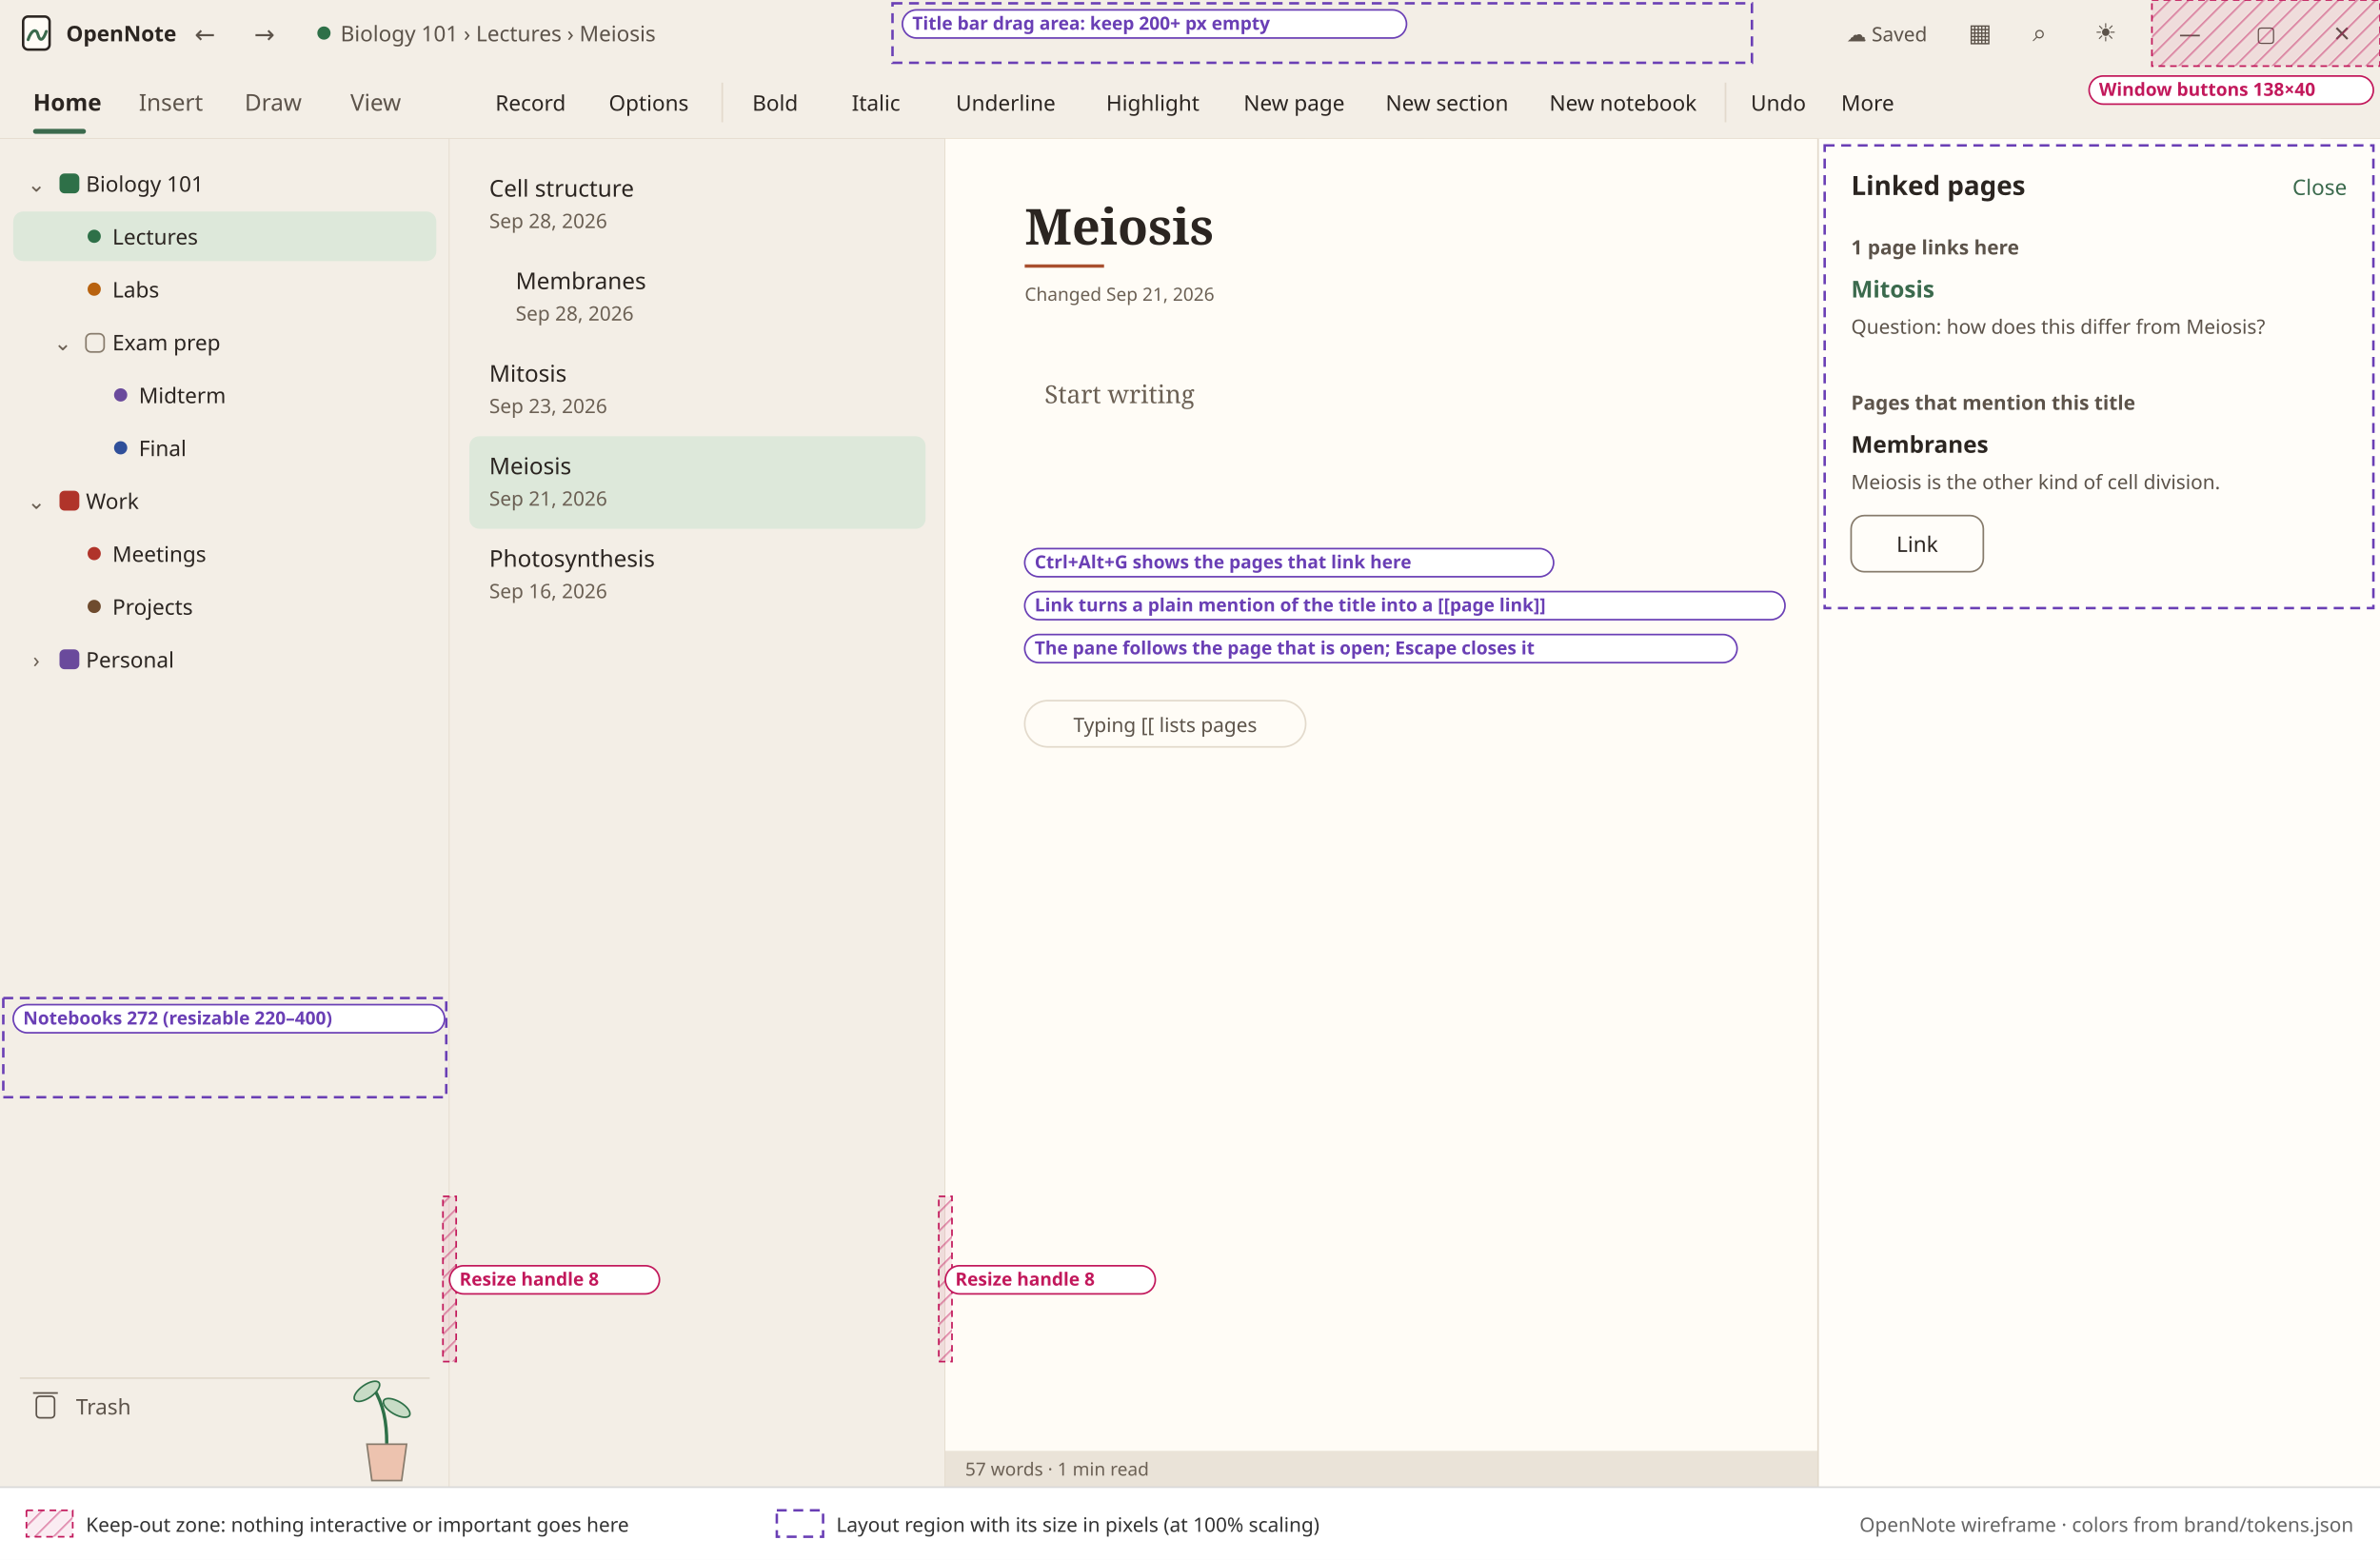
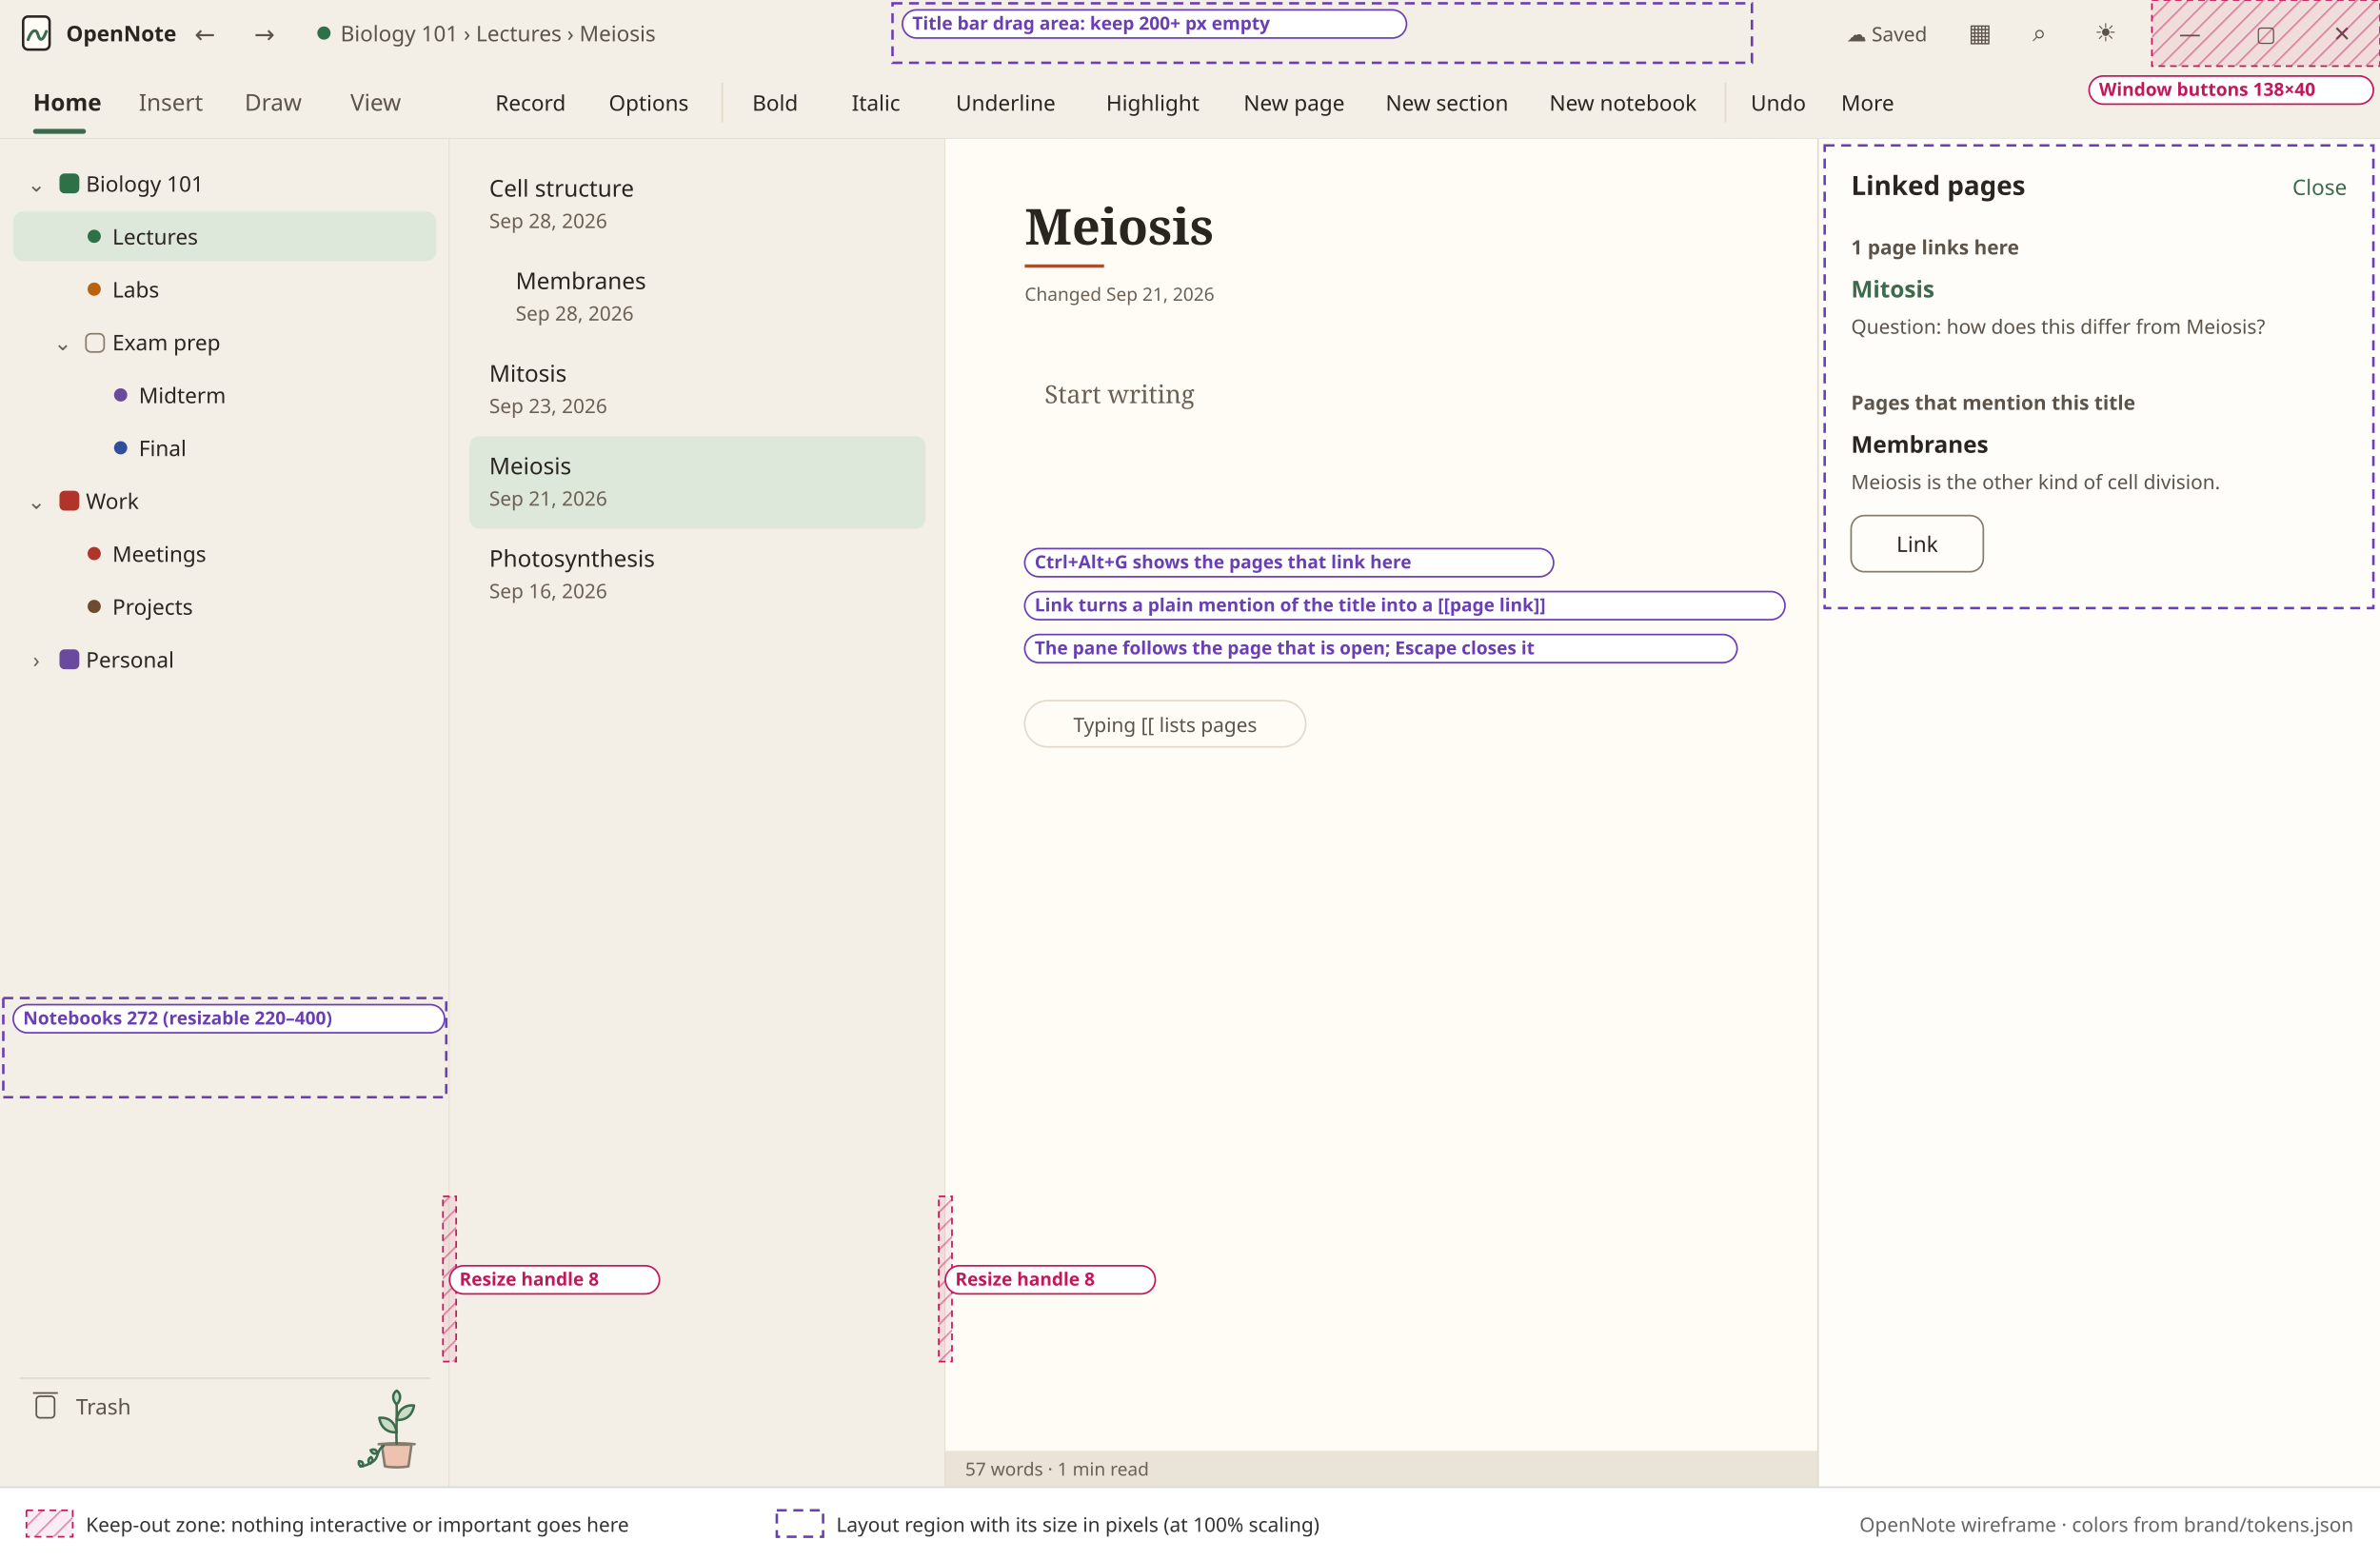
<svg xmlns="http://www.w3.org/2000/svg" viewBox="0 0 1440 944" width="1440" height="944" role="img">
  <defs>
    <pattern id="hatch" width="8" height="8" patternUnits="userSpaceOnUse" patternTransform="rotate(45)">
      <rect width="8" height="8" fill="#C2185B" fill-opacity="0.08" />
      <line x1="0" y1="0" x2="0" y2="8" stroke="#C2185B" stroke-opacity="0.45" stroke-width="2" />
    </pattern>
    <filter id="shadow" x="-10%" y="-10%" width="120%" height="130%">
      <feDropShadow dx="0" dy="4" stdDeviation="6" flood-color="#2B2521" flood-opacity="0.16" />
    </filter>
  </defs>
  <rect x="0" y="0" width="1440" height="900" rx="0" fill="#F3EEE6" />
  <rect x="0" y="0" width="1440" height="40" rx="0" fill="#F3EEE6" />
  <rect x="14" y="10" width="16" height="20" rx="3" fill="#FFFCF6" stroke="#2B2521" stroke-width="1.5" />
  <path d="M17 24c2-6 5-7 6-3s3 4 5-2" fill="none" stroke-linecap="round" stroke-linejoin="round" stroke="#3B6A4D" stroke-width="1.8" />
  <text x="40" y="25" font-size="13" font-weight="600" fill="#2B2521" text-anchor="start" font-family="'Atkinson Hyperlegible Next', 'Segoe UI', system-ui, sans-serif">OpenNote</text>
  <text x="124" y="26" font-size="15" font-weight="400" fill="#5C534A" text-anchor="middle" font-family="'Atkinson Hyperlegible Next', 'Segoe UI', system-ui, sans-serif">←</text>
  <text x="160" y="26" font-size="15" font-weight="400" fill="#5C534A" text-anchor="middle" font-family="'Atkinson Hyperlegible Next', 'Segoe UI', system-ui, sans-serif">→</text>
  <circle cx="196" cy="20" r="4" fill="#2E7048" />
  <text x="206" y="25" font-size="13" font-weight="400" fill="#5C534A" text-anchor="start" font-family="'Atkinson Hyperlegible Next', 'Segoe UI', system-ui, sans-serif">Biology 101 › Lectures › Meiosis</text>
  <text x="1166" y="25" font-size="12" font-weight="400" fill="#5C534A" text-anchor="end" font-family="'Atkinson Hyperlegible Next', 'Segoe UI', system-ui, sans-serif">☁ Saved</text>
  <text x="1198" y="25" font-size="15" font-weight="400" fill="#5C534A" text-anchor="middle" font-family="'Atkinson Hyperlegible Next', 'Segoe UI', system-ui, sans-serif">▦</text>
  <text x="1234" y="25" font-size="15" font-weight="400" fill="#5C534A" text-anchor="middle" font-family="'Atkinson Hyperlegible Next', 'Segoe UI', system-ui, sans-serif">⌕</text>
  <text x="1274" y="25" font-size="15" font-weight="400" fill="#5C534A" text-anchor="middle" font-family="'Atkinson Hyperlegible Next', 'Segoe UI', system-ui, sans-serif">☀</text>
  <text x="1325" y="25" font-size="13" font-weight="400" fill="#5C534A" text-anchor="middle" font-family="'Atkinson Hyperlegible Next', 'Segoe UI', system-ui, sans-serif">—</text>
  <text x="1371" y="25" font-size="13" font-weight="400" fill="#5C534A" text-anchor="middle" font-family="'Atkinson Hyperlegible Next', 'Segoe UI', system-ui, sans-serif">▢</text>
  <text x="1417" y="25" font-size="13" font-weight="400" fill="#5C534A" text-anchor="middle" font-family="'Atkinson Hyperlegible Next', 'Segoe UI', system-ui, sans-serif">✕</text>
  <rect x="0" y="40" width="1440" height="44" rx="0" fill="#F3EEE6" />
  <line x1="0" y1="84" x2="1440" y2="84" stroke="#E3DACC" />
  <text x="20" y="67" font-size="14" font-weight="600" fill="#2B2521" text-anchor="start" font-family="'Atkinson Hyperlegible Next', 'Segoe UI', system-ui, sans-serif">Home</text>
  <rect x="20" y="78" width="32" height="3" rx="1.5" fill="#3B6A4D" />
  <text x="84" y="67" font-size="14" font-weight="400" fill="#5C534A" text-anchor="start" font-family="'Atkinson Hyperlegible Next', 'Segoe UI', system-ui, sans-serif">Insert</text>
  <text x="148" y="67" font-size="14" font-weight="400" fill="#5C534A" text-anchor="start" font-family="'Atkinson Hyperlegible Next', 'Segoe UI', system-ui, sans-serif">Draw</text>
  <text x="212" y="67" font-size="14" font-weight="400" fill="#5C534A" text-anchor="start" font-family="'Atkinson Hyperlegible Next', 'Segoe UI', system-ui, sans-serif">View</text>
  <g data-fit="6" data-center="both">
    <rect x="290" y="48" width="62" height="28" rx="8" fill="none" />
    <text x="321" y="67" font-size="13" font-weight="400" fill="#2B2521" text-anchor="middle" font-family="'Atkinson Hyperlegible Next', 'Segoe UI', system-ui, sans-serif">Record</text>
  </g>
  <g data-fit="6" data-center="both">
    <rect x="358" y="48" width="69" height="28" rx="8" fill="none" />
    <text x="392.5" y="67" font-size="13" font-weight="400" fill="#2B2521" text-anchor="middle" font-family="'Atkinson Hyperlegible Next', 'Segoe UI', system-ui, sans-serif">Options</text>
  </g>
  <line x1="437" y1="50" x2="437" y2="74" stroke="#E3DACC" />
  <g data-fit="6" data-center="both">
    <rect x="445" y="48" width="48" height="28" rx="8" fill="none" />
    <text x="469" y="67" font-size="13" font-weight="400" fill="#2B2521" text-anchor="middle" font-family="'Atkinson Hyperlegible Next', 'Segoe UI', system-ui, sans-serif">Bold</text>
  </g>
  <g data-fit="6" data-center="both">
    <rect x="499" y="48" width="62" height="28" rx="8" fill="none" />
    <text x="530" y="67" font-size="13" font-weight="400" fill="#2B2521" text-anchor="middle" font-family="'Atkinson Hyperlegible Next', 'Segoe UI', system-ui, sans-serif">Italic</text>
  </g>
  <g data-fit="6" data-center="both">
    <rect x="567" y="48" width="83" height="28" rx="8" fill="none" />
    <text x="608.5" y="67" font-size="13" font-weight="400" fill="#2B2521" text-anchor="middle" font-family="'Atkinson Hyperlegible Next', 'Segoe UI', system-ui, sans-serif">Underline</text>
  </g>
  <g data-fit="6" data-center="both">
    <rect x="656" y="48" width="83" height="28" rx="8" fill="none" />
    <text x="697.5" y="67" font-size="13" font-weight="400" fill="#2B2521" text-anchor="middle" font-family="'Atkinson Hyperlegible Next', 'Segoe UI', system-ui, sans-serif">Highlight</text>
  </g>
  <g data-fit="6" data-center="both">
    <rect x="745" y="48" width="76" height="28" rx="8" fill="none" />
    <text x="783" y="67" font-size="13" font-weight="400" fill="#2B2521" text-anchor="middle" font-family="'Atkinson Hyperlegible Next', 'Segoe UI', system-ui, sans-serif">New page</text>
  </g>
  <g data-fit="6" data-center="both">
    <rect x="827" y="48" width="97" height="28" rx="8" fill="none" />
    <text x="875.5" y="67" font-size="13" font-weight="400" fill="#2B2521" text-anchor="middle" font-family="'Atkinson Hyperlegible Next', 'Segoe UI', system-ui, sans-serif">New section</text>
  </g>
  <g data-fit="6" data-center="both">
    <rect x="930" y="48" width="104" height="28" rx="8" fill="none" />
    <text x="982" y="67" font-size="13" font-weight="400" fill="#2B2521" text-anchor="middle" font-family="'Atkinson Hyperlegible Next', 'Segoe UI', system-ui, sans-serif">New notebook</text>
  </g>
  <line x1="1044" y1="50" x2="1044" y2="74" stroke="#E3DACC" />
  <g data-fit="6" data-center="both">
    <rect x="1052" y="48" width="48" height="28" rx="8" fill="none" />
    <text x="1076" y="67" font-size="13" font-weight="400" fill="#2B2521" text-anchor="middle" font-family="'Atkinson Hyperlegible Next', 'Segoe UI', system-ui, sans-serif">Undo</text>
  </g>
  <g data-fit="6" data-center="both">
    <rect x="1106" y="48" width="48" height="28" rx="8" fill="none" />
    <text x="1130" y="67" font-size="13" font-weight="400" fill="#2B2521" text-anchor="middle" font-family="'Atkinson Hyperlegible Next', 'Segoe UI', system-ui, sans-serif">More</text>
  </g>
  <rect x="0" y="84" width="272" height="816" rx="0" fill="#F3EEE6" />
  <line x1="272" y1="84" x2="272" y2="900" stroke="#E3DACC" />
  <text x="22" y="116" font-size="13" font-weight="400" fill="#6B6054" text-anchor="middle" font-family="'Atkinson Hyperlegible Next', 'Segoe UI', system-ui, sans-serif">⌄</text>
  <rect x="36" y="105" width="12" height="12" rx="3" fill="#2E7048" />
  <text x="52" y="116" font-size="13" font-weight="400" fill="#2B2521" text-anchor="start" font-family="'Atkinson Hyperlegible Next', 'Segoe UI', system-ui, sans-serif">Biology 101</text>
  <rect x="8" y="128" width="256" height="30" rx="6" fill="#DDE8DA" />
  <circle cx="57" cy="143" r="4" fill="#2E7048" />
  <text x="68" y="148" font-size="13" font-weight="400" fill="#2B2521" text-anchor="start" font-family="'Atkinson Hyperlegible Next', 'Segoe UI', system-ui, sans-serif">Lectures</text>
  <circle cx="57" cy="175" r="4" fill="#B8620F" />
  <text x="68" y="180" font-size="13" font-weight="400" fill="#2B2521" text-anchor="start" font-family="'Atkinson Hyperlegible Next', 'Segoe UI', system-ui, sans-serif">Labs</text>
  <text x="38" y="212" font-size="13" font-weight="400" fill="#6B6054" text-anchor="middle" font-family="'Atkinson Hyperlegible Next', 'Segoe UI', system-ui, sans-serif">⌄</text>
  <rect x="52" y="202" width="11" height="11" rx="3" fill="none" stroke="#877B6C" stroke-width="1" />
  <text x="68" y="212" font-size="13" font-weight="400" fill="#2B2521" text-anchor="start" font-family="'Atkinson Hyperlegible Next', 'Segoe UI', system-ui, sans-serif">Exam prep</text>
  <circle cx="73" cy="239" r="4" fill="#6A4A9C" />
  <text x="84" y="244" font-size="13" font-weight="400" fill="#2B2521" text-anchor="start" font-family="'Atkinson Hyperlegible Next', 'Segoe UI', system-ui, sans-serif">Midterm</text>
  <circle cx="73" cy="271" r="4" fill="#2F4F9A" />
  <text x="84" y="276" font-size="13" font-weight="400" fill="#2B2521" text-anchor="start" font-family="'Atkinson Hyperlegible Next', 'Segoe UI', system-ui, sans-serif">Final</text>
  <text x="22" y="308" font-size="13" font-weight="400" fill="#6B6054" text-anchor="middle" font-family="'Atkinson Hyperlegible Next', 'Segoe UI', system-ui, sans-serif">⌄</text>
  <rect x="36" y="297" width="12" height="12" rx="3" fill="#B0342A" />
  <text x="52" y="308" font-size="13" font-weight="400" fill="#2B2521" text-anchor="start" font-family="'Atkinson Hyperlegible Next', 'Segoe UI', system-ui, sans-serif">Work</text>
  <circle cx="57" cy="335" r="4" fill="#B0342A" />
  <text x="68" y="340" font-size="13" font-weight="400" fill="#2B2521" text-anchor="start" font-family="'Atkinson Hyperlegible Next', 'Segoe UI', system-ui, sans-serif">Meetings</text>
  <circle cx="57" cy="367" r="4" fill="#6E4B2E" />
  <text x="68" y="372" font-size="13" font-weight="400" fill="#2B2521" text-anchor="start" font-family="'Atkinson Hyperlegible Next', 'Segoe UI', system-ui, sans-serif">Projects</text>
  <text x="22" y="404" font-size="13" font-weight="400" fill="#6B6054" text-anchor="middle" font-family="'Atkinson Hyperlegible Next', 'Segoe UI', system-ui, sans-serif">›</text>
  <rect x="36" y="393" width="12" height="12" rx="3" fill="#6A4A9C" />
  <text x="52" y="404" font-size="13" font-weight="400" fill="#2B2521" text-anchor="start" font-family="'Atkinson Hyperlegible Next', 'Segoe UI', system-ui, sans-serif">Personal</text>
  <line x1="12" y1="834" x2="260" y2="834" stroke="#E3DACC" />
  <rect x="22" y="845" width="11" height="13" rx="2" fill="none" stroke="#5C534A" stroke-width="1" />
  <line x1="20" y1="843" x2="35" y2="843" stroke="#5C534A" />
  <text x="46" y="856" font-size="13" font-weight="400" fill="#5C534A" text-anchor="start" font-family="'Atkinson Hyperlegible Next', 'Segoe UI', system-ui, sans-serif">Trash</text>
-   <path d="M234 874c0-14-2-24-8-34" fill="none" stroke-linecap="round" stroke-linejoin="round" stroke="#2E7048" stroke-width="2" />
-   <ellipse cx="222" cy="842" rx="9" ry="4" transform="rotate(-35 222 842)" fill="#C8DCC6" stroke="#2E7048" />
-   <ellipse cx="240" cy="852" rx="9" ry="4" transform="rotate(30 240 852)" fill="#C8DCC6" stroke="#2E7048" />
-   <path d="M222 874h24l-3 22h-18z" fill="#EDC3AF" stroke="#877B6C" />
+   <g data-part="plant-pot" fill="none" stroke="#877B6C" stroke-linecap="round" stroke-linejoin="round">
+     <g data-part="plant" transform="translate(216 840.5063) scale(0.75)" stroke-width="2">
+       <path d="M20 45H44L41.5 62.5C36 63.6 28 63.6 22.5 62.5Z" fill="#EDC3AF" data-part="pot" />
+       <path d="M17.5 44.6C28 43.6 37 43.6 46.5 44.6" />
+       <path d="M32 44C31.4 34 32.4 23 32 12" stroke="#3B6A4D" />
+       <path d="M21.5 46C15.5 49.5 18 55.6 12.4 59 9 61 6 62.4 2.6 62.6" stroke="#3B6A4D" />
+       <path d="M32 35C24 35.6 19 30.6 18 23.4 26 22.6 31 27.6 32 35Z" fill="#C8DCC6" stroke="#3B6A4D" />
+       <path d="M32 25C40 25.6 45 20.6 46 13.4 38 12.6 33 17.6 32 25Z" fill="#C8DCC6" stroke="#3B6A4D" />
+       <path d="M32 12.6C28 8.6 28.6 3.6 32 1.4 35.4 3.6 36 8.6 32 12.6Z" fill="#C8DCC6" stroke="#3B6A4D" />
+       <path d="M16.6 51.6Q14.9 47.6 11 49.5Q12.7 53.6 16.6 51.6Z" fill="#C8DCC6" stroke="#3B6A4D" />
+       <path d="M10.4 60.4Q14 58.2 11.4 55Q7.7 57.1 10.4 60.4Z" fill="#C8DCC6" stroke="#3B6A4D" />
+       <path d="M4.6 62.4Q5.8 58.5 1.7 58.3Q0.5 62.2 4.6 62.4Z" fill="#C8DCC6" stroke="#3B6A4D" />
+     </g>
+   </g>
  <rect x="272" y="84" width="300" height="816" rx="0" fill="#F3EEE6" />
  <line x1="572" y1="84" x2="572" y2="900" stroke="#E3DACC" />
  <text x="296" y="119" font-size="14" font-weight="500" fill="#2B2521" text-anchor="start" font-family="'Atkinson Hyperlegible Next', 'Segoe UI', system-ui, sans-serif">Cell structure</text>
  <text x="296" y="138" font-size="12" font-weight="400" fill="#6B6054" text-anchor="start" font-family="'Atkinson Hyperlegible Next', 'Segoe UI', system-ui, sans-serif">Sep 28, 2026</text>
  <text x="312" y="175" font-size="14" font-weight="500" fill="#2B2521" text-anchor="start" font-family="'Atkinson Hyperlegible Next', 'Segoe UI', system-ui, sans-serif">Membranes</text>
  <text x="312" y="194" font-size="12" font-weight="400" fill="#6B6054" text-anchor="start" font-family="'Atkinson Hyperlegible Next', 'Segoe UI', system-ui, sans-serif">Sep 28, 2026</text>
  <text x="296" y="231" font-size="14" font-weight="500" fill="#2B2521" text-anchor="start" font-family="'Atkinson Hyperlegible Next', 'Segoe UI', system-ui, sans-serif">Mitosis</text>
  <text x="296" y="250" font-size="12" font-weight="400" fill="#6B6054" text-anchor="start" font-family="'Atkinson Hyperlegible Next', 'Segoe UI', system-ui, sans-serif">Sep 23, 2026</text>
  <rect x="284" y="264" width="276" height="56" rx="6" fill="#DDE8DA" />
  <text x="296" y="287" font-size="14" font-weight="500" fill="#2B2521" text-anchor="start" font-family="'Atkinson Hyperlegible Next', 'Segoe UI', system-ui, sans-serif">Meiosis</text>
  <text x="296" y="306" font-size="12" font-weight="400" fill="#6B6054" text-anchor="start" font-family="'Atkinson Hyperlegible Next', 'Segoe UI', system-ui, sans-serif">Sep 21, 2026</text>
  <text x="296" y="343" font-size="14" font-weight="500" fill="#2B2521" text-anchor="start" font-family="'Atkinson Hyperlegible Next', 'Segoe UI', system-ui, sans-serif">Photosynthesis</text>
  <text x="296" y="362" font-size="12" font-weight="400" fill="#6B6054" text-anchor="start" font-family="'Atkinson Hyperlegible Next', 'Segoe UI', system-ui, sans-serif">Sep 16, 2026</text>
  <defs>
    <radialGradient id="ambient20" cx="0" cy="0" r="1" gradientUnits="userSpaceOnUse" gradientTransform="translate(572 84) scale(608 653)">
      <stop offset="0" stop-color="#FFF0D4" />
      <stop offset="1" stop-color="#FFF0D4" stop-opacity="0" />
    </radialGradient>
    <radialGradient id="ambient20p">
      <stop offset="0" stop-color="#FCE4B8" />
      <stop offset="1" stop-color="#FCE4B8" stop-opacity="0" />
    </radialGradient>
  </defs>
  <rect x="572" y="84" width="868" height="816" rx="0" fill="#EAE3D8" />
  <rect x="572" y="84" width="868" height="816" fill="url(#ambient20)" />
  <ellipse cx="1250" cy="750" rx="210" ry="150" fill="url(#ambient20p)" opacity="0.9" />
  <rect x="572" y="84" width="832" height="794" rx="0" fill="#FFFCF6" />
  <text x="584" y="893" font-size="11" font-weight="400" fill="#6B6054" text-anchor="start" font-family="'Atkinson Hyperlegible Next', 'Segoe UI', system-ui, sans-serif">57 words · 1 min read</text>
  <rect x="1260" y="92" width="128" height="32" rx="16" fill="#FFFCF6" stroke="#877B6C" stroke-width="1" />
  <text x="1276" y="113" font-size="12" font-weight="600" fill="#2B2521" text-anchor="start" font-family="'Atkinson Hyperlegible Next', 'Segoe UI', system-ui, sans-serif">Properties</text>
  <text x="1372" y="113" font-size="12" font-weight="400" fill="#6B6054" text-anchor="end" font-family="'Atkinson Hyperlegible Next', 'Segoe UI', system-ui, sans-serif">none</text>
  <text x="620" y="148" font-size="30" font-weight="700" fill="#2B2521" text-anchor="start" font-family="Literata, Cambria, Georgia, serif">Meiosis</text>
  <rect x="620" y="160" width="48" height="2" rx="0" fill="#A9502F" />
  <text x="620" y="182" font-size="11" font-weight="400" fill="#6B6054" text-anchor="start" font-family="'Atkinson Hyperlegible Next', 'Segoe UI', system-ui, sans-serif">Changed Sep 21, 2026</text>
  <text x="632" y="244" font-size="15" font-weight="400" fill="#6B6054" text-anchor="start" font-family="Literata, Cambria, Georgia, serif">Start writing</text>
  <rect x="1100" y="84" width="340" height="816" rx="0" fill="#FFFDF9" />
  <line x1="1100" y1="84" x2="1100" y2="900" stroke="#E3DACC" />
  <text x="1120" y="118" font-size="16" font-weight="600" fill="#2B2521" text-anchor="start" font-family="'Atkinson Hyperlegible Next', 'Segoe UI', system-ui, sans-serif">Linked pages</text>
  <text x="1420" y="118" font-size="13" font-weight="400" fill="#3B6A4D" text-anchor="end" font-family="'Atkinson Hyperlegible Next', 'Segoe UI', system-ui, sans-serif">Close</text>
  <text x="1120" y="154" font-size="12" font-weight="600" fill="#5C534A" text-anchor="start" font-family="'Atkinson Hyperlegible Next', 'Segoe UI', system-ui, sans-serif">1 page links here</text>
  <text x="1120" y="180" font-size="14" font-weight="600" fill="#3B6A4D" text-anchor="start" font-family="'Atkinson Hyperlegible Next', 'Segoe UI', system-ui, sans-serif">Mitosis</text>
  <text x="1120" y="202" font-size="12" font-weight="400" fill="#5C534A" text-anchor="start" font-family="'Atkinson Hyperlegible Next', 'Segoe UI', system-ui, sans-serif">Question: how does this differ from Meiosis?</text>
  <text x="1120" y="248" font-size="12" font-weight="600" fill="#5C534A" text-anchor="start" font-family="'Atkinson Hyperlegible Next', 'Segoe UI', system-ui, sans-serif">Pages that mention this title</text>
  <text x="1120" y="274" font-size="14" font-weight="600" fill="#2B2521" text-anchor="start" font-family="'Atkinson Hyperlegible Next', 'Segoe UI', system-ui, sans-serif">Membranes</text>
  <text x="1120" y="296" font-size="12" font-weight="400" fill="#5C534A" text-anchor="start" font-family="'Atkinson Hyperlegible Next', 'Segoe UI', system-ui, sans-serif">Meiosis is the other kind of cell division.</text>
  <g data-fit="6" data-center="both">
    <rect x="1120" y="312" width="80" height="34" rx="8" fill="none" stroke="#877B6C" stroke-width="1" />
    <text x="1160" y="334" font-size="13" font-weight="400" fill="#2B2521" text-anchor="middle" font-family="'Atkinson Hyperlegible Next', 'Segoe UI', system-ui, sans-serif">Link</text>
  </g>
  <g pointer-events="none">
    <rect x="1302" y="0" width="138" height="40" rx="0" fill="url(#hatch)" stroke="#C2185B" stroke-width="1" stroke-dasharray="4 3" />
  </g>
  <g data-fit="4" pointer-events="none">
    <rect x="1264" y="46" width="172" height="17" rx="8.5" fill="#FFFFFF" stroke="#C2185B" stroke-width="1" />
    <text x="1270" y="58" font-size="11" font-weight="600" fill="#C2185B" text-anchor="start" font-family="'Atkinson Hyperlegible Next', 'Segoe UI', system-ui, sans-serif">Window buttons 138×40</text>
  </g>
  <g pointer-events="none">
    <rect x="540" y="2" width="520" height="36" rx="0" fill="none" stroke="#6A3FB5" stroke-width="1.5" stroke-dasharray="6 4" />
  </g>
  <g data-fit="4" pointer-events="none">
    <rect x="546" y="6" width="305" height="17" rx="8.5" fill="#FFFFFF" stroke="#6A3FB5" stroke-width="1" />
    <text x="552" y="18" font-size="11" font-weight="600" fill="#6A3FB5" text-anchor="start" font-family="'Atkinson Hyperlegible Next', 'Segoe UI', system-ui, sans-serif">Title bar drag area: keep 200+ px empty</text>
  </g>
  <g pointer-events="none">
    <rect x="2" y="604" width="268" height="60" rx="0" fill="none" stroke="#6A3FB5" stroke-width="1.5" stroke-dasharray="6 4" />
  </g>
  <g data-fit="4" pointer-events="none">
    <rect x="8" y="608" width="261" height="17" rx="8.5" fill="#FFFFFF" stroke="#6A3FB5" stroke-width="1" />
    <text x="14" y="620" font-size="11" font-weight="600" fill="#6A3FB5" text-anchor="start" font-family="'Atkinson Hyperlegible Next', 'Segoe UI', system-ui, sans-serif">Notebooks 272 (resizable 220–400)</text>
  </g>
  <g pointer-events="none">
    <rect x="268" y="724" width="8" height="100" rx="0" fill="url(#hatch)" stroke="#C2185B" stroke-width="1" stroke-dasharray="4 3" />
  </g>
  <g data-fit="4" pointer-events="none">
    <rect x="272" y="766" width="127" height="17" rx="8.5" fill="#FFFFFF" stroke="#C2185B" stroke-width="1" />
    <text x="278" y="778" font-size="11" font-weight="600" fill="#C2185B" text-anchor="start" font-family="'Atkinson Hyperlegible Next', 'Segoe UI', system-ui, sans-serif">Resize handle 8</text>
  </g>
  <g pointer-events="none">
    <rect x="568" y="724" width="8" height="100" rx="0" fill="url(#hatch)" stroke="#C2185B" stroke-width="1" stroke-dasharray="4 3" />
  </g>
  <g data-fit="4" pointer-events="none">
    <rect x="572" y="766" width="127" height="17" rx="8.5" fill="#FFFFFF" stroke="#C2185B" stroke-width="1" />
    <text x="578" y="778" font-size="11" font-weight="600" fill="#C2185B" text-anchor="start" font-family="'Atkinson Hyperlegible Next', 'Segoe UI', system-ui, sans-serif">Resize handle 8</text>
  </g>
  <g data-fit="4" pointer-events="none">
    <rect x="620" y="332" width="320" height="17" rx="8.5" fill="#FFFFFF" stroke="#6A3FB5" stroke-width="1" />
    <text x="626" y="344" font-size="11" font-weight="600" fill="#6A3FB5" text-anchor="start" font-family="'Atkinson Hyperlegible Next', 'Segoe UI', system-ui, sans-serif">Ctrl+Alt+G shows the pages that link here</text>
  </g>
  <g data-fit="4" pointer-events="none">
    <rect x="620" y="358" width="460" height="17" rx="8.5" fill="#FFFFFF" stroke="#6A3FB5" stroke-width="1" />
    <text x="626" y="370" font-size="11" font-weight="600" fill="#6A3FB5" text-anchor="start" font-family="'Atkinson Hyperlegible Next', 'Segoe UI', system-ui, sans-serif">Link turns a plain mention of the title into a [[page link]]</text>
  </g>
  <g data-fit="4" pointer-events="none">
    <rect x="620" y="384" width="431" height="17" rx="8.5" fill="#FFFFFF" stroke="#6A3FB5" stroke-width="1" />
    <text x="626" y="396" font-size="11" font-weight="600" fill="#6A3FB5" text-anchor="start" font-family="'Atkinson Hyperlegible Next', 'Segoe UI', system-ui, sans-serif">The pane follows the page that is open; Escape closes it</text>
  </g>
  <g pointer-events="none">
    <rect x="1104" y="88" width="332" height="280" rx="0" fill="none" stroke="#6A3FB5" stroke-width="1.5" stroke-dasharray="6 4" />
  </g>
  <g data-fit="4" data-center="both">
    <rect x="620" y="424" width="170" height="28" rx="14" fill="none" stroke="#E3DACC" stroke-width="1" />
    <text x="705" y="443" font-size="12" font-weight="400" fill="#5C534A" text-anchor="middle" font-family="'Atkinson Hyperlegible Next', 'Segoe UI', system-ui, sans-serif">Typing [[ lists pages</text>
  </g>
  <rect x="0" y="900" width="1440" height="44" rx="0" fill="#FFFFFF" />
  <line x1="0" y1="900" x2="1440" y2="900" stroke="#D9D9D9" />
  <rect x="16" y="914" width="28" height="16" rx="0" fill="url(#hatch)" stroke="#C2185B" stroke-width="1" stroke-dasharray="4 3" />
  <text x="52" y="927" font-size="12" font-weight="400" fill="#333" text-anchor="start" font-family="'Atkinson Hyperlegible Next', 'Segoe UI', system-ui, sans-serif">Keep-out zone: nothing interactive or important goes here</text>
  <rect x="470" y="914" width="28" height="16" rx="0" fill="none" stroke="#6A3FB5" stroke-width="1.5" stroke-dasharray="6 4" />
  <text x="506" y="927" font-size="12" font-weight="400" fill="#333" text-anchor="start" font-family="'Atkinson Hyperlegible Next', 'Segoe UI', system-ui, sans-serif">Layout region with its size in pixels (at 100% scaling)</text>
  <text x="1424" y="927" font-size="12" font-weight="400" fill="#666" text-anchor="end" font-family="'Atkinson Hyperlegible Next', 'Segoe UI', system-ui, sans-serif">OpenNote wireframe · colors from brand/tokens.json</text>
</svg>
